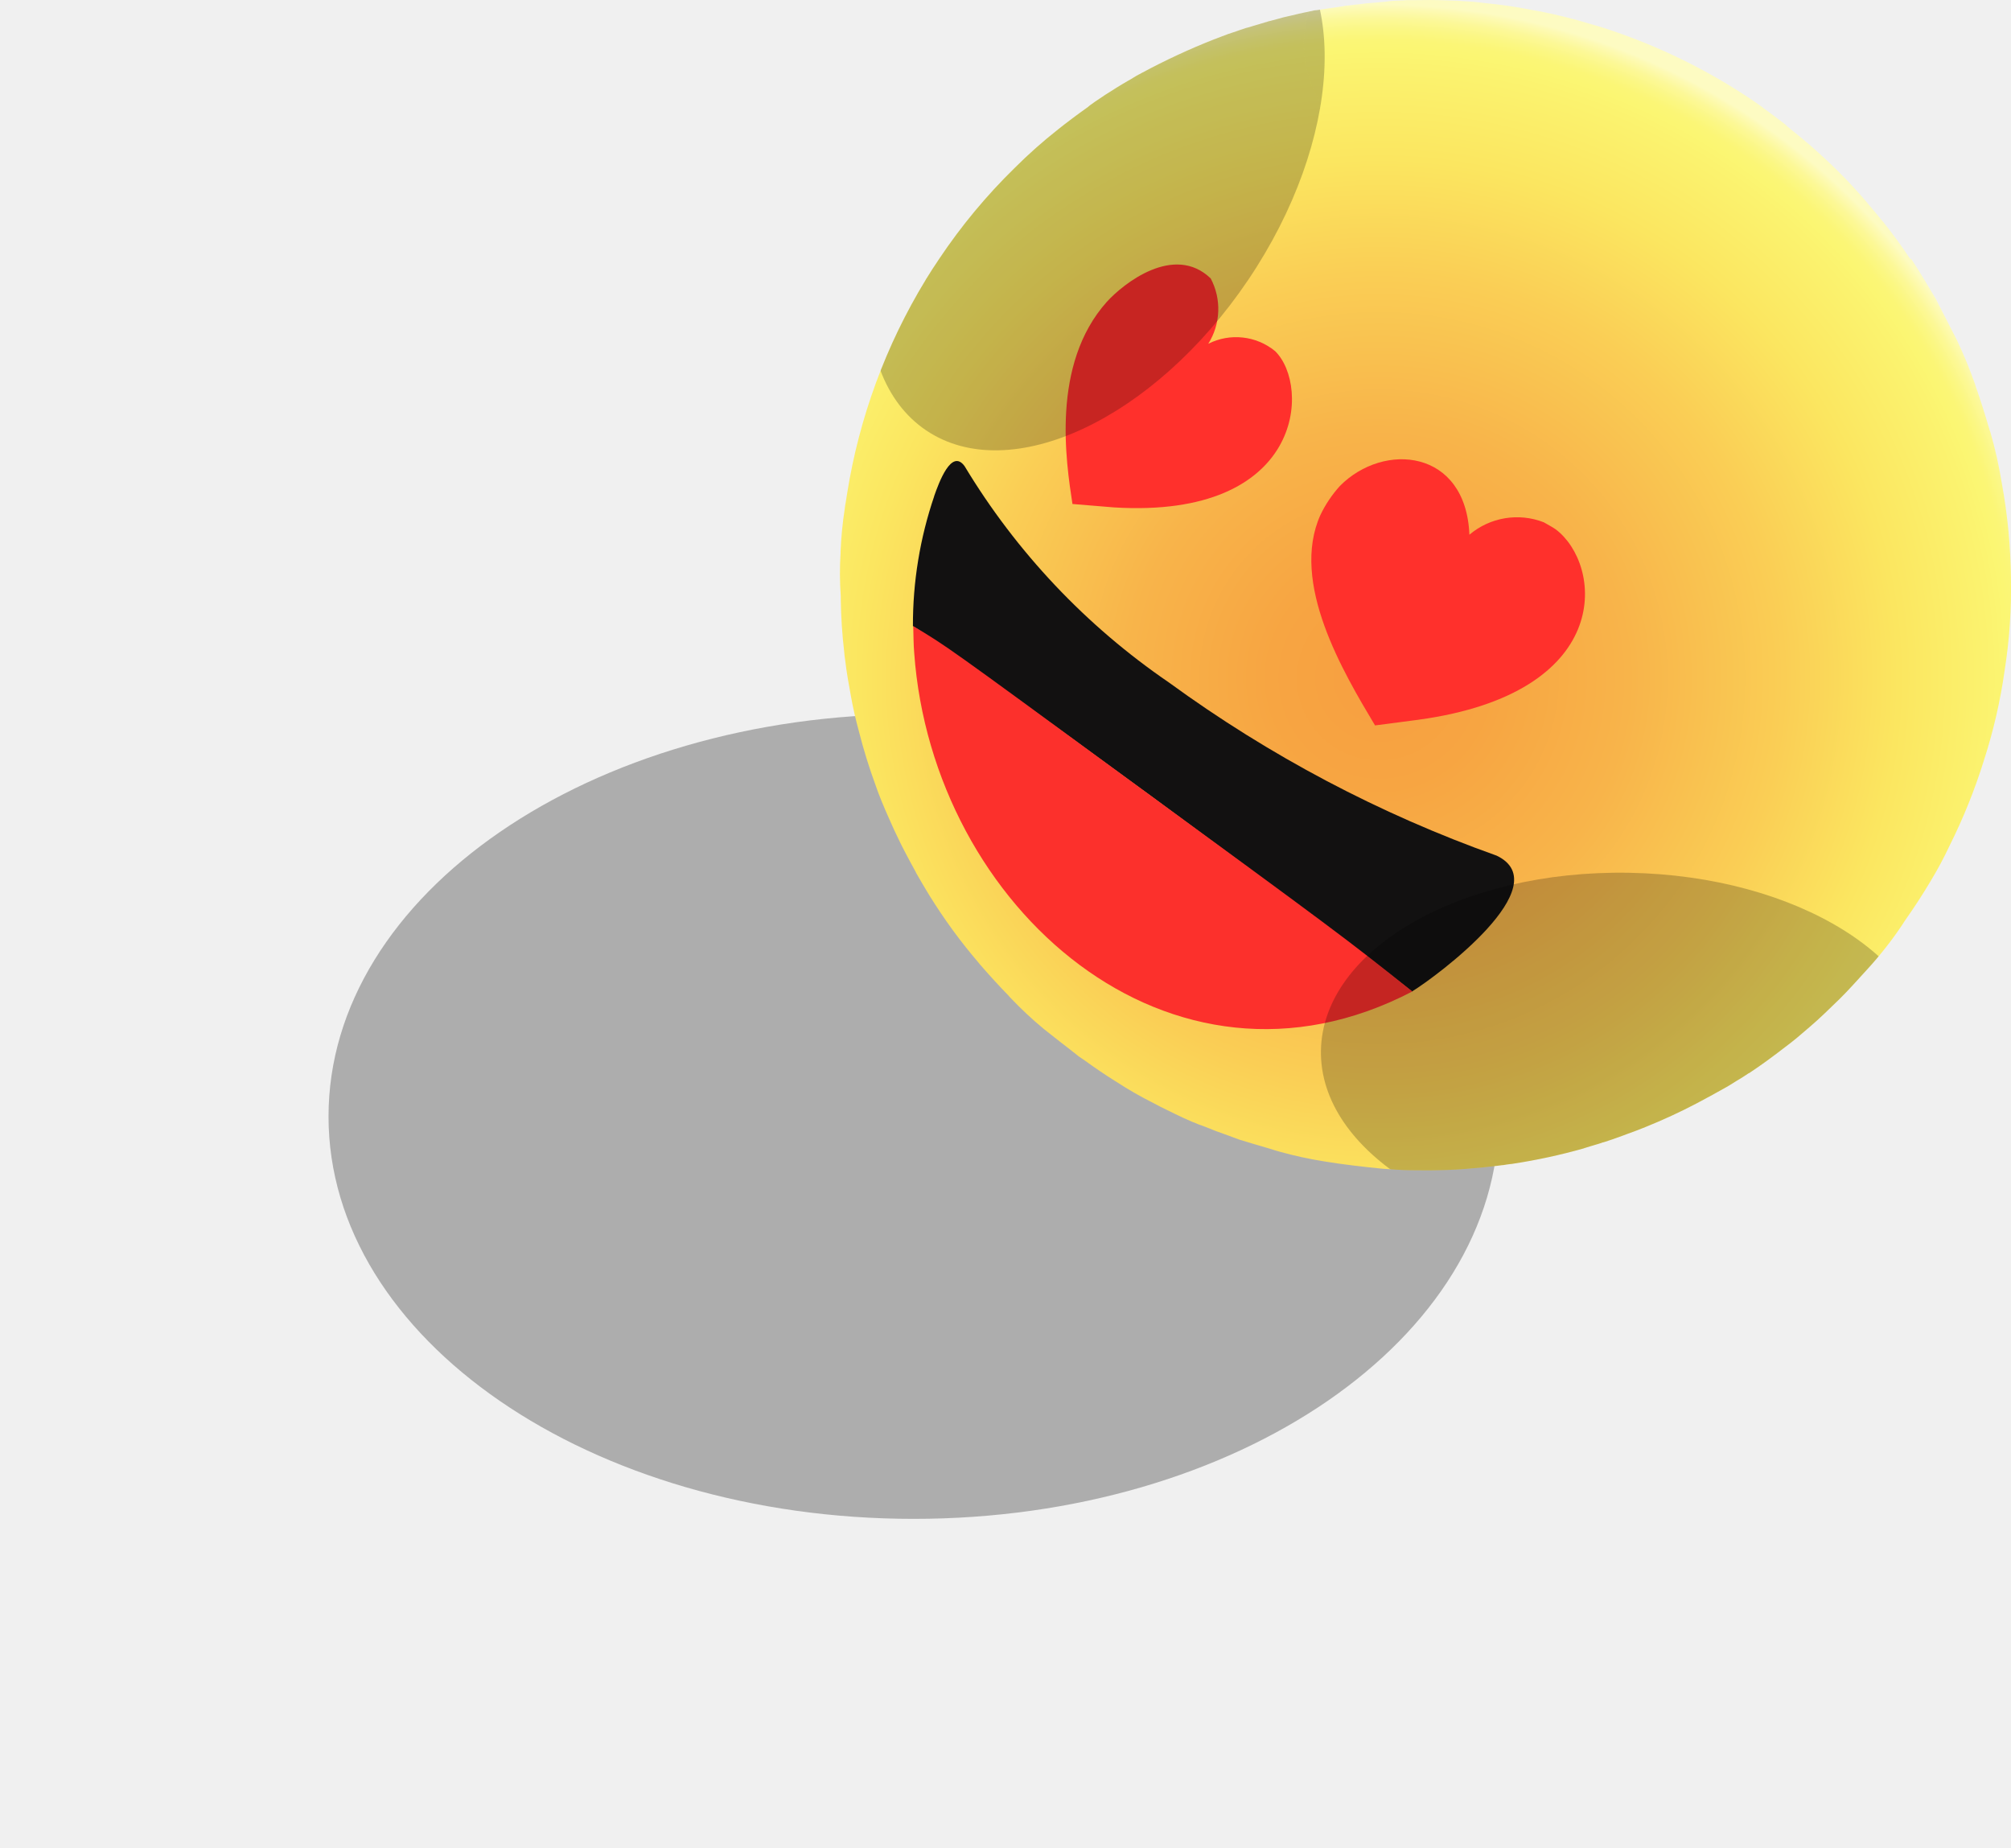
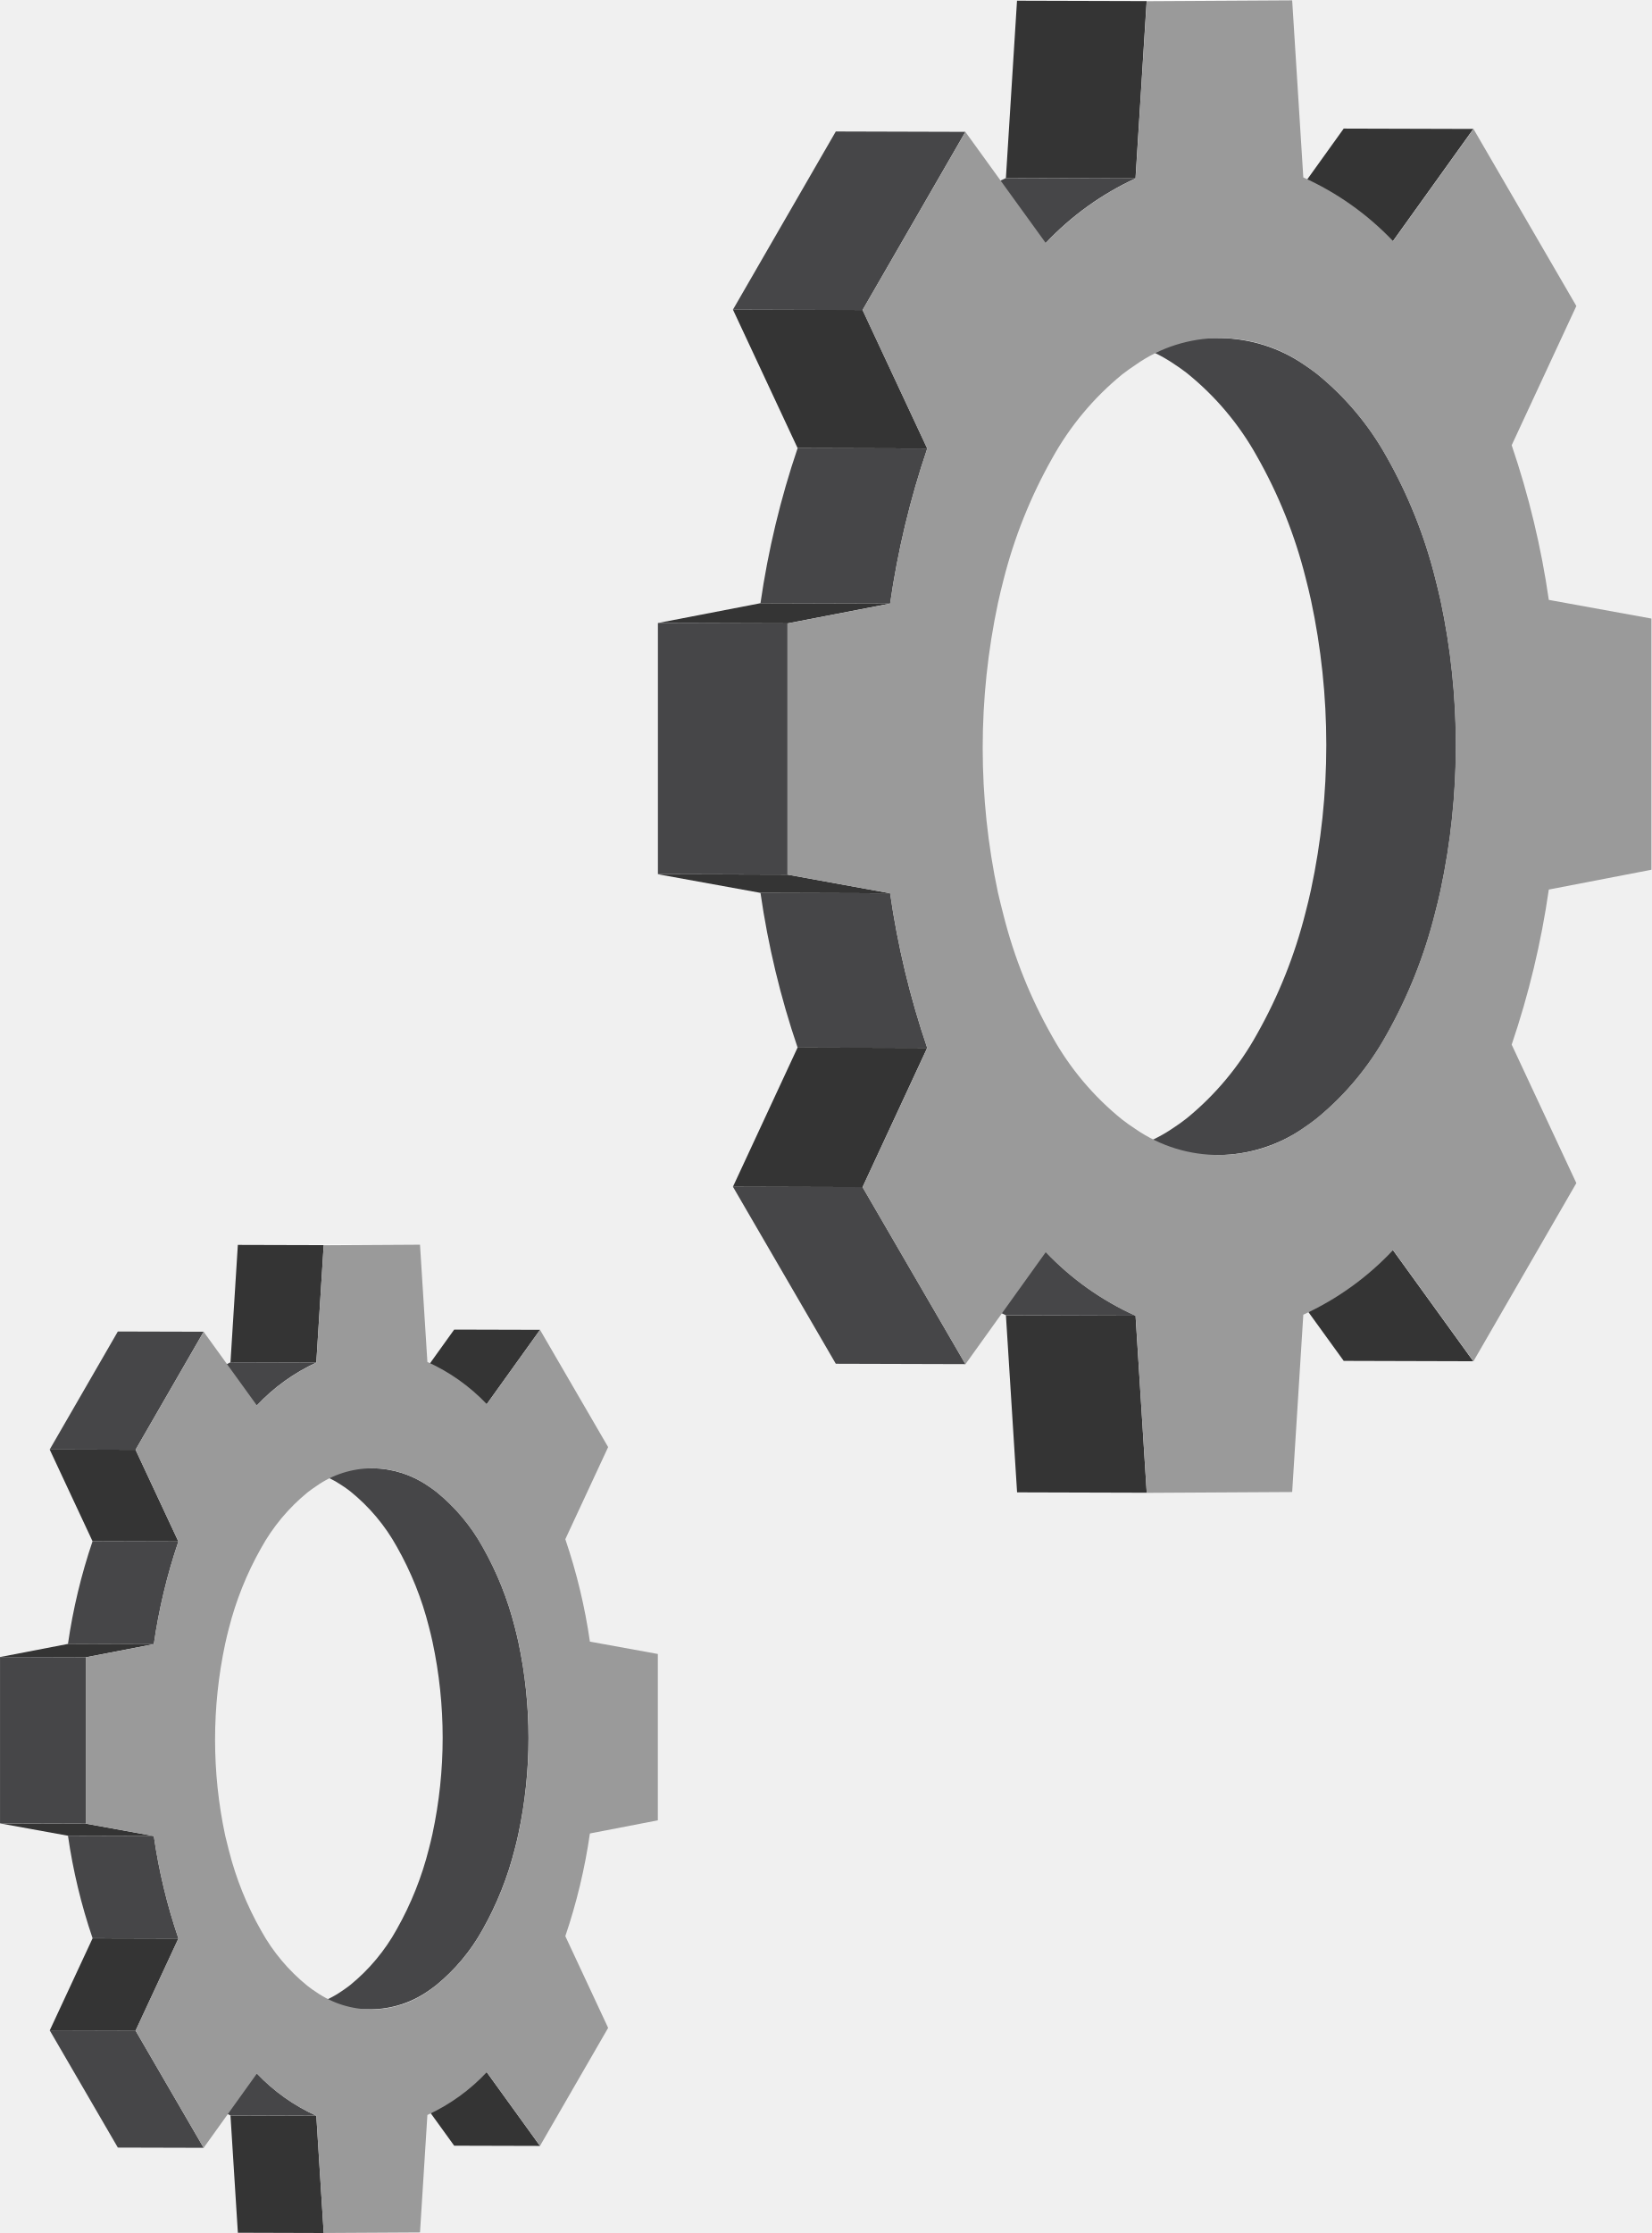
- <svg xmlns="http://www.w3.org/2000/svg" xmlns:xlink="http://www.w3.org/1999/xlink" width="82.478" height="75.758" viewBox="0 0 82.478 75.758">
-   <defs>
-     <radialGradient id="radial-gradient" cx="0.471" cy="0.58" r="0.575" gradientTransform="matrix(-0.999, -0.004, -0.004, 1, 0.933, 0.001)" gradientUnits="objectBoundingBox">
-       <stop offset="0" stop-color="#f79f40" />
-       <stop offset="0.163" stop-color="#f7a542" />
-       <stop offset="0.371" stop-color="#f8b44a" />
-       <stop offset="0.601" stop-color="#face55" />
-       <stop offset="0.771" stop-color="#fbe660" />
-       <stop offset="0.91" stop-color="#fbf36f" />
-       <stop offset="0.932" stop-color="#fbf672" />
-       <stop offset="0.947" stop-color="#fbf676" />
-       <stop offset="0.962" stop-color="#fbf783" />
-       <stop offset="0.978" stop-color="#fcf897" />
-       <stop offset="0.994" stop-color="#fdfab4" />
-       <stop offset="1" stop-color="#fdfbc2" />
-     </radialGradient>
-     <clipPath id="clip-path">
-       <path id="Trazado_116496" data-name="Trazado 116496" d="M52.65,29.84v-.06c0-.11-.03-.77-.15-1.75-.01-.09-.02-.17-.03-.26-.02-.12-.04-.25-.06-.38a23.894,23.894,0,0,0-3.15-8.77c0-.01-.01-.01-.01-.02-.17-.29-.35-.57-.54-.85h0a23.353,23.353,0,0,0-3.06-3.74,20.449,20.449,0,0,0-1.77-1.6c-.39-.32-.78-.62-1.19-.91a.265.265,0,0,1-.06-.05l-.05-.04-.21-.15c-.26-.18-.55-.37-.86-.57h0c-.01-.01-.02-.01-.03-.02-.15-.09-.3-.19-.47-.28-.07-.04-.15-.09-.22-.13s-.12-.07-.19-.11a1.092,1.092,0,0,0-.15-.08,25.413,25.413,0,0,0-2.93-1.4c-.26-.11-.47-.18-.58-.23l-.18-.07-.18-.07c-.01,0-.02-.01-.03-.01l-.04-.01-.3-.1-.04-.01c-.01,0-.03-.01-.04-.01l-.2-.07a2.759,2.759,0,0,0-.27-.08l-.23-.07c-.04-.01-.09-.03-.13-.04-.01,0-.03-.01-.04-.01s-.03-.01-.05-.01a.636.636,0,0,1-.07-.02l-.26-.07-.22-.06c-.07-.02-.14-.03-.21-.05h-.01l-.13-.03-.25-.06-.18-.04a2.049,2.049,0,0,0-.24-.05c-.01,0-.03-.01-.04-.01-.06-.01-.12-.03-.18-.04l-.11-.02-.13-.03h-.02l-.04-.01c-.02,0-.05-.01-.07-.01a1.766,1.766,0,0,1-.2-.04.6.6,0,0,0-.12-.02h0a2.068,2.068,0,0,1-.22-.04l-.19-.03c-.03-.01-.07-.01-.11-.02a.985.985,0,0,0-.17-.02,1,1,0,0,0-.16-.02l-.27-.03-.25-.03c-.03,0-.05-.01-.08-.01h-.02a1.641,1.641,0,0,0-.23-.02l-.34-.03c-.08-.01-.16-.01-.23-.02-.09-.01-.17-.01-.26-.02s-.18-.01-.27-.02A.97.97,0,0,1,29.76,7h-.37c-.48-.01-.96-.01-1.45,0-.11,0-.21,0-.31.01s-.22.01-.32.02c-.07,0-.13.01-.19.01-.16.01-.31.02-.46.04-.05,0-.11.01-.16.01-.22.02-.43.04-.64.07-.1.01-.2.02-.3.04h-.01c-.02,0-.04.01-.06.01q-.24.03-.45.06c-.11.02-.23.04-.34.05-.26.04-.47.08-.61.11-.7.14-1.38.3-2.06.5-.41.11-.77.22-1.21.38a24.021,24.021,0,0,0-5.31,2.61h0c-.17.11-.33.22-.49.33a.265.265,0,0,0-.06.05c-.28.2-.56.4-.84.61a.423.423,0,0,1-.07.05l-.02.02-.02.02c-.01.01-.02.02-.03.02s-.02.01-.03.02c-.08.06-.15.12-.23.18-.15.12-.3.24-.44.36-.08.07-.16.13-.24.2-.16.14-.32.27-.46.4l-.02.02-.02.02c-.03.03-.07.06-.1.09-.75.69-1.21,1.19-1.24,1.22-.23.25-.46.51-.69.77-.16.19-.33.38-.5.59-.01.01-.02.03-.04.04l-.03.03c-.34.42-.69.89-1.08,1.46l-.01.01-.01.01c-.01.01-.01.02-.02.02-.18.26-.36.55-.54.86-.16.26-.32.52-.46.75l-.46.88c-.15.29-.29.56-.42.82a16.758,16.758,0,0,0-.76,1.82h0v.01c-.22.6-.42,1.23-.6,1.84l-.01.02a.037.037,0,0,1-.01.03,17.968,17.968,0,0,0-.5,2.13,23.506,23.506,0,0,0-.17,7.66,22.794,22.794,0,0,0,.82,3.68,23.944,23.944,0,0,0,1.38,3.51,15.311,15.311,0,0,0,.75,1.42c.32.56.68,1.11,1.06,1.66.04.07.09.13.13.2a16,16,0,0,0,1.39,1.8c.34.37.78.88,1.14,1.24s.83.82,1.22,1.15h0c.42.37.6.53.99.83q.72.585,1.47,1.08h.01c.16.11.32.22.49.32.19.12.38.24.55.34.09.05.22.13.36.21a.573.573,0,0,1,.07.04c.15.09.33.18.52.29.04.02.09.05.13.07a22.789,22.789,0,0,0,2.12,1c.18.07.42.17.7.28l.24.09.42.15.3.1.11.03c.01,0,.01,0,.02.01l.16.05a2.759,2.759,0,0,0,.27.08l.26.08c.01,0,.02,0,.02.01a22.1,22.1,0,0,0,2.96.66l.09.01c.08.01.17.03.27.04h.03l.23.03.53.06c.24.03.56.05.79.07s.49.03.74.04h.02c.13.01.25.01.37.01.33.01.77,0,1.1.01s.79-.03,1.13-.05c.72-.06,1.68-.17,2.39-.28a18.747,18.747,0,0,0,1.84-.38c.14-.04.28-.08.43-.12.43-.12.87-.25,1.24-.36l.43-.16c.35-.12.69-.25,1.03-.38l.17-.06c.4-.15.89-.38,1.32-.59.19-.09.37-.18.55-.28a15.71,15.71,0,0,0,1.56-.88c.02-.01.03-.02.05-.03.41-.26.82-.52,1.22-.81.09-.06.18-.12.26-.17l.44-.34c.12-.09.23-.18.35-.27l.66-.52a14.289,14.289,0,0,0,1.37-1.26l.03-.03.07-.07c.35-.35.74-.77,1.2-1.29a.138.138,0,0,0,.03-.04h0a20.958,20.958,0,0,0,2.02-2.71c.01-.01.01-.02.02-.03.19-.3.38-.61.57-.95v-.01h0c.08-.14.16-.29.24-.44.11-.2.22-.41.31-.59l.09-.18c.16-.32.31-.65.47-.99.21-.47.41-.94.56-1.36h0c.26-.7.5-1.44.71-2.23.13-.48.25-.96.33-1.41.1-.48.18-.98.25-1.5.02-.12.03-.23.05-.34.08-.69.14-1.41.16-2.14v-.13C52.68,31.04,52.68,30.45,52.65,29.84Z" transform="translate(-4.654 -6.992)" />
-     </clipPath>
-     <linearGradient id="linear-gradient" x1="-0.166" y1="-323.933" x2="-1.166" y2="-323.933" gradientUnits="objectBoundingBox">
-       <stop offset="0" stop-color="#19b79c" />
-       <stop offset="0.405" stop-color="#1dbb9e" />
-       <stop offset="0.825" stop-color="#2ac8a3" />
-       <stop offset="0.997" stop-color="#31cfa6" />
-     </linearGradient>
-     <linearGradient id="linear-gradient-2" x1="-2.106" y1="-363.238" x2="-3.08" y2="-363.238" xlink:href="#linear-gradient" />
-     <clipPath id="clip-path-2">
-       <path id="Trazado_116504" data-name="Trazado 116504" d="M4.652,29.65v-.06a15.757,15.757,0,0,1,.17-1.74,2.335,2.335,0,0,1,.04-.26c.02-.12.04-.25.06-.38a24.088,24.088,0,0,1,3.22-8.75c0-.01.01-.01.01-.02.18-.29.36-.57.55-.85h0a23.39,23.39,0,0,1,3.09-3.72,20.134,20.134,0,0,1,1.78-1.58q.585-.465,1.2-.9a.265.265,0,0,0,.06-.05l.05-.04.21-.15c.26-.18.55-.37.86-.56h0c.01-.01.02-.01.03-.02.15-.09.31-.19.47-.28a2.53,2.53,0,0,0,.22-.13c.06-.04.12-.07.19-.11.05-.03.1-.05.15-.08a27.308,27.308,0,0,1,2.95-1.37c.26-.1.47-.18.58-.22l.18-.06.18-.06c.01,0,.02-.01.03-.01l.05-.02.3-.1.04-.01c.01,0,.03-.01.04-.01l.2-.06c.08-.02.19-.06.27-.08l.23-.07a.647.647,0,0,0,.13-.04c.01,0,.03-.01.04-.01s.03-.01.05-.01a.637.637,0,0,0,.07-.02l.26-.07.22-.06c.07-.02.14-.03.21-.05h.01l.13-.03c.08-.02.18-.04.25-.06l.18-.04c.08-.02.16-.03.24-.05.01,0,.03-.01.04-.01a1.163,1.163,0,0,0,.18-.04l.11-.01.13-.02h.02l.04-.01c.02,0,.05-.01.07-.01l.2-.03c.04-.01.09-.01.13-.02h0l.22-.03.19-.03a.516.516,0,0,0,.11-.02.985.985,0,0,1,.17-.02c.06-.01.11-.01.16-.02l.27-.03.25-.03c.03,0,.05-.01.08-.01h.02c.07-.01.15-.01.23-.02l.34-.03c.08-.01.16-.01.23-.02a1.569,1.569,0,0,1,.24-.03,2.437,2.437,0,0,1,.27-.01.86.86,0,0,1,.16-.01l.15-.01h.24c.49-.01.97-.01,1.45.01.11,0,.21.01.31.01s.22.01.32.02c.07,0,.13.01.19.01.16.01.31.02.46.04.05.01.11.01.16.02.22.02.43.05.64.07.1.01.2.03.3.04h.01c.02,0,.04.01.06.01.16.02.31.05.45.07l.34.06c.26.05.47.09.6.11.69.14,1.38.31,2.06.52.41.11.76.23,1.21.39a24.178,24.178,0,0,1,5.28,2.65h0c.16.11.33.22.49.34a.265.265,0,0,1,.06.05c.28.2.56.41.83.62a.424.424,0,0,0,.07.05l.02.02.02.02.03.03c.01.01.02.01.02.02.08.06.15.12.22.18.15.12.3.24.44.36.08.07.16.14.24.2.16.14.31.28.46.41l.02.02.02.02c.03.03.07.06.1.09.75.69,1.2,1.2,1.23,1.23.23.25.46.51.68.78.16.19.32.38.49.59.01.01.02.03.04.04l.02.03c.33.42.69.89,1.07,1.47l.04.01.01.01c.01.01.01.02.02.02.17.26.36.56.54.86.16.26.31.53.45.75l.45.88c.15.29.29.56.42.82a18.431,18.431,0,0,1,.75,1.83h0v.01c.21.6.41,1.23.59,1.85l.01.02a.037.037,0,0,0,.01.03,17.59,17.59,0,0,1,.48,2.14,22.71,22.71,0,0,1,.37,3.87,21.465,21.465,0,0,1-.26,3.8,21.96,21.96,0,0,1-.85,3.68,23.286,23.286,0,0,1-1.41,3.5,15.244,15.244,0,0,1-.76,1.42c-.33.56-.69,1.11-1.07,1.65-.04.07-.09.13-.13.2a15.2,15.2,0,0,1-1.41,1.79c-.34.37-.79.88-1.15,1.23s-.84.82-1.22,1.14h0c-.43.37-.6.52-1,.82-.49.38-.98.74-1.48,1.07H41.9c-.16.11-.32.21-.49.31-.19.12-.38.24-.55.33-.09.05-.22.12-.36.2a.574.574,0,0,0-.07.04c-.15.08-.33.18-.52.28-.04.02-.09.05-.13.07a23.108,23.108,0,0,1-2.12.98c-.18.07-.42.17-.71.27l-.24.09-.42.15-.3.1-.11.03c-.01,0-.01,0-.02.01l-.16.05c-.08.02-.19.06-.27.08l-.26.08c-.01,0-.02,0-.02.01a23.962,23.962,0,0,1-2.96.64l-.09.01c-.08.01-.17.02-.27.04H31.8l-.23.03-.53.06c-.24.02-.56.05-.79.07s-.49.03-.74.04h-.02c-.13,0-.25.01-.37.01-.33.01-.77,0-1.1,0s-.79-.04-1.13-.06c-.72-.07-1.68-.18-2.39-.3a16.281,16.281,0,0,1-1.84-.4c-.14-.04-.28-.08-.43-.13-.43-.12-.87-.26-1.24-.37l-.43-.16c-.35-.12-.69-.25-1.03-.39l-.17-.06c-.4-.15-.88-.38-1.32-.6-.19-.09-.37-.18-.55-.28a15.612,15.612,0,0,1-1.55-.89.219.219,0,0,0-.05-.03c-.41-.26-.81-.53-1.21-.82-.09-.06-.17-.12-.25-.17L14,49.97c-.12-.09-.23-.18-.35-.27l-.66-.52a15.233,15.233,0,0,1-1.36-1.27l-.03-.03-.06-.07c-.34-.35-.74-.78-1.19-1.3a.138.138,0,0,1-.03-.04h0a21.889,21.889,0,0,1-2-2.73c-.01-.01-.01-.02-.02-.03-.18-.3-.37-.61-.56-.95v-.01h0c-.08-.14-.16-.29-.24-.44-.11-.21-.22-.41-.31-.59l-.09-.18c-.16-.32-.31-.65-.46-.99-.21-.47-.41-.95-.55-1.36h0a22.441,22.441,0,0,1-.69-2.23c-.13-.48-.24-.96-.32-1.41-.09-.49-.18-.98-.24-1.5-.02-.12-.03-.23-.04-.34a21.166,21.166,0,0,1-.14-2.14v-.13A13.347,13.347,0,0,1,4.652,29.65Z" transform="translate(-4.627 -6.983)" fill="url(#radial-gradient)" />
-     </clipPath>
-   </defs>
-   <g id="Grupo_157926" data-name="Grupo 157926" transform="translate(13.474)">
-     <ellipse id="Elipse_4737" data-name="Elipse 4737" cx="24" cy="16.5" rx="24" ry="16.5" transform="translate(0 29.284)" fill="#0b0b0b" opacity="0.292" style="mix-blend-mode: multiply;isolation: isolate" />
-     <path id="Trazado_116493" data-name="Trazado 116493" d="M4.652,29.65v-.06a15.757,15.757,0,0,1,.17-1.74,2.335,2.335,0,0,1,.04-.26c.02-.12.04-.25.06-.38a24.088,24.088,0,0,1,3.22-8.75c0-.01.01-.01.01-.02.18-.29.36-.57.55-.85h0a23.39,23.39,0,0,1,3.09-3.72,20.134,20.134,0,0,1,1.78-1.58q.585-.465,1.2-.9a.265.265,0,0,0,.06-.05l.05-.04.21-.15c.26-.18.55-.37.86-.56h0c.01-.01.02-.01.03-.02.15-.09.31-.19.47-.28a2.53,2.53,0,0,0,.22-.13c.06-.04.12-.07.19-.11.05-.03.1-.05.15-.08a27.308,27.308,0,0,1,2.95-1.37c.26-.1.47-.18.58-.22l.18-.06.18-.06c.01,0,.02-.01.03-.01l.05-.02.3-.1.04-.01c.01,0,.03-.01.04-.01l.2-.06c.08-.02.19-.06.27-.08l.23-.07a.647.647,0,0,0,.13-.04c.01,0,.03-.01.04-.01s.03-.01.05-.01a.637.637,0,0,0,.07-.02l.26-.07.22-.06c.07-.02.14-.03.21-.05h.01l.13-.03c.08-.02.18-.04.25-.06l.18-.04c.08-.02.16-.03.24-.05.01,0,.03-.01.04-.01a1.163,1.163,0,0,0,.18-.04l.11-.01.13-.02h.02l.04-.01c.02,0,.05-.01.07-.01l.2-.03c.04-.01.09-.01.13-.02h0l.22-.03.19-.03a.516.516,0,0,0,.11-.02.985.985,0,0,1,.17-.02c.06-.01.11-.01.16-.02l.27-.03.25-.03c.03,0,.05-.01.08-.01h.02c.07-.01.15-.01.23-.02l.34-.03c.08-.01.16-.01.23-.02a1.569,1.569,0,0,1,.24-.03,2.437,2.437,0,0,1,.27-.01.86.86,0,0,1,.16-.01l.15-.01h.24c.49-.01.97-.01,1.45.01.11,0,.21.01.31.01s.22.01.32.02c.07,0,.13.01.19.01.16.01.31.02.46.04.05.01.11.01.16.02.22.02.43.05.64.07.1.01.2.03.3.04h.01c.02,0,.04.01.06.01.16.02.31.05.45.07l.34.06c.26.05.47.09.6.11.69.14,1.38.31,2.06.52.41.11.76.23,1.21.39a24.178,24.178,0,0,1,5.28,2.65h0c.16.11.33.22.49.34a.265.265,0,0,1,.06.05c.28.2.56.41.83.62a.424.424,0,0,0,.07.05l.02.02.02.02.03.03c.01.01.02.01.02.02.08.06.15.12.22.18.15.12.3.24.44.36.08.07.16.14.24.2.16.14.31.28.46.41l.02.02.02.02c.03.03.07.06.1.09.75.69,1.2,1.2,1.23,1.23.23.25.46.51.68.78.16.19.32.38.49.59.01.01.02.03.04.04l.02.03c.33.42.69.89,1.07,1.47l.04.01.01.01c.01.01.01.02.02.02.17.26.36.56.54.86.16.26.31.53.45.75l.45.88c.15.29.29.56.42.82a18.431,18.431,0,0,1,.75,1.83h0v.01c.21.6.41,1.23.59,1.85l.01.02a.037.037,0,0,0,.01.03,17.59,17.59,0,0,1,.48,2.14,22.71,22.71,0,0,1,.37,3.87,21.465,21.465,0,0,1-.26,3.8,21.96,21.96,0,0,1-.85,3.68,23.286,23.286,0,0,1-1.41,3.5,15.244,15.244,0,0,1-.76,1.42c-.33.56-.69,1.11-1.07,1.65-.04.07-.09.13-.13.2a15.2,15.2,0,0,1-1.41,1.79c-.34.37-.79.88-1.15,1.23s-.84.82-1.22,1.14h0c-.43.37-.6.52-1,.82-.49.38-.98.74-1.48,1.07H41.9c-.16.11-.32.21-.49.31-.19.12-.38.24-.55.33-.09.05-.22.12-.36.2a.574.574,0,0,0-.07.04c-.15.08-.33.18-.52.28-.04.02-.09.05-.13.07a23.108,23.108,0,0,1-2.12.98c-.18.07-.42.17-.71.27l-.24.09-.42.15-.3.1-.11.03c-.01,0-.01,0-.02.01l-.16.05c-.08.02-.19.06-.27.08l-.26.08c-.01,0-.02,0-.02.01a23.962,23.962,0,0,1-2.96.64l-.09.01c-.08.01-.17.02-.27.04H31.8l-.23.03-.53.06c-.24.02-.56.05-.79.07s-.49.03-.74.04h-.02c-.13,0-.25.01-.37.01-.33.01-.77,0-1.1,0s-.79-.04-1.13-.06c-.72-.07-1.68-.18-2.39-.3a16.281,16.281,0,0,1-1.84-.4c-.14-.04-.28-.08-.43-.13-.43-.12-.87-.26-1.24-.37l-.43-.16c-.35-.12-.69-.25-1.03-.39l-.17-.06c-.4-.15-.88-.38-1.32-.6-.19-.09-.37-.18-.55-.28a15.612,15.612,0,0,1-1.55-.89.219.219,0,0,0-.05-.03c-.41-.26-.81-.53-1.21-.82-.09-.06-.17-.12-.25-.17L14,49.97c-.12-.09-.23-.18-.35-.27l-.66-.52a15.233,15.233,0,0,1-1.36-1.27l-.03-.03-.06-.07c-.34-.35-.74-.78-1.19-1.3a.138.138,0,0,1-.03-.04h0a21.889,21.889,0,0,1-2-2.73c-.01-.01-.01-.02-.02-.03-.18-.3-.37-.61-.56-.95v-.01h0c-.08-.14-.16-.29-.24-.44-.11-.21-.22-.41-.31-.59l-.09-.18c-.16-.32-.31-.65-.46-.99-.21-.47-.41-.95-.55-1.36h0a22.441,22.441,0,0,1-.69-2.23c-.13-.48-.24-.96-.32-1.41-.09-.49-.18-.98-.24-1.5-.02-.12-.03-.23-.04-.34a21.166,21.166,0,0,1-.14-2.14v-.13A13.347,13.347,0,0,1,4.652,29.65Z" transform="translate(16.349 -6.983)" fill="url(#radial-gradient)" />
-     <g id="Grupo_86225" data-name="Grupo 86225" transform="translate(20.955 0.009)" clip-path="url(#clip-path)">
-       <path id="Trazado_116494" data-name="Trazado 116494" d="M50.67,21.64a4.37,4.37,0,0,1,.18-.46C50.8,21.33,50.74,21.48,50.67,21.64Z" transform="translate(-48.844 -6.992)" fill="url(#linear-gradient)" />
-       <path id="Trazado_116495" data-name="Trazado 116495" d="M4.7,34.92c.03-.14.05-.28.08-.41C4.75,34.65,4.73,34.79,4.7,34.92Z" transform="translate(43.196 -6.992)" fill="url(#linear-gradient-2)" />
-     </g>
-     <path id="Trazado_116497" data-name="Trazado 116497" d="M25.873,27.33A16.375,16.375,0,0,0,25,32.66c2.26,1.39,16.97,12.2,20.47,14.98,1.03-.63,6.02-4.35,3.47-5.57a52.925,52.925,0,0,1-13.44-7.1,28.664,28.664,0,0,1-8.38-8.87c-.54-.75-1.06.69-1.25,1.23" transform="translate(-1.032 -6.983)" fill="#121111" />
-     <path id="Trazado_116499" data-name="Trazado 116499" d="M29.22,33.76c.75,10.43,10.52,19.05,20.43,13.88-2.65-2.12-3.33-2.62-11.66-8.71-7.45-5.46-7.45-5.46-8.81-6.27.01.33.01.77.04,1.1" transform="translate(-5.199 -6.983)" fill="#fc302c" />
-     <g id="Grupo_86231" data-name="Grupo 86231" transform="translate(40.307 18.833)">
-       <path id="Trazado_116501" data-name="Trazado 116501" d="M22.473,28.1c-1.25,2.78.93,6.44,2.24,8.63.65-.09,1.52-.19,2.17-.29,7.67-1.22,7.14-6.32,5.24-7.75-.14-.1-.34-.2-.49-.29a3.024,3.024,0,0,0-3.05.51c-.14-3.51-3.51-3.82-5.31-2a4.969,4.969,0,0,0-.8,1.19" transform="translate(-22.099 -25.816)" fill="#ff302c" />
-     </g>
-     <g id="Grupo_86232" data-name="Grupo 86232" transform="translate(30.232 10.846)">
-       <path id="Trazado_116503" data-name="Trazado 116503" d="M35.806,19.36c-2.3,2.57-1.67,6.58-1.41,8.29.51.04,1.19.1,1.7.14,7.78.48,8.08-4.98,6.61-6.41a2.529,2.529,0,0,0-2.74-.3,2.679,2.679,0,0,0,.1-2.68c-1.5-1.44-3.58.21-4.26.96" transform="translate(-34.117 -17.829)" fill="#ff302c" />
-     </g>
-     <g id="Enmascarar_grupo_59" data-name="Enmascarar grupo 59" transform="translate(20.976 0)" clip-path="url(#clip-path-2)">
-       <g id="Grupo_86233" data-name="Grupo 86233" transform="translate(-2.683 -7.272)" opacity="0.561" style="mix-blend-mode: multiply;isolation: isolate">
-         <g id="Grupo_86230" data-name="Grupo 86230" transform="translate(0)">
-           <ellipse id="Elipse_4734" data-name="Elipse 4734" cx="12.5" cy="7.5" rx="12.5" ry="7.5" transform="translate(21.707 1.557)" fill="#fff" opacity="0.743" />
-           <ellipse id="Elipse_4735" data-name="Elipse 4735" cx="12.5" cy="7.5" rx="12.5" ry="7.5" transform="translate(26.415 8.388) rotate(124)" opacity="0.387" />
-           <ellipse id="Elipse_4736" data-name="Elipse 4736" cx="12.5" cy="7.5" rx="12.5" ry="7.5" transform="matrix(-1, -0.017, 0.017, -1, 47.282, 58.274)" opacity="0.387" />
+ <svg xmlns="http://www.w3.org/2000/svg" width="71.731" height="96.979" viewBox="0 0 71.731 96.979">
+   <g id="Grupo_141810" data-name="Grupo 141810" transform="translate(6980.668 12170.588)">
+     <g id="Grupo_141241" data-name="Grupo 141241" transform="translate(-7887.833 -12406.418)">
+       <g id="Grupo_141228" data-name="Grupo 141228" transform="translate(-5672.163 4952.615) rotate(90)">
+         <g id="g1600" transform="translate(-4660.167 -6632.438)">
+           <path id="path1602" d="M2418.717-2029.405q-1.614-.162-3.228-.336l.868-2.054c.2.022.4.043.6.063a13.017,13.017,0,0,1,1.76,2.328" transform="translate(-2415.49 2031.796)" fill="#80bcd1" />
+         </g>
+         <g id="g1608" transform="translate(-4662.511 -6643.329)">
+           <path id="path1610" d="M2402.4-2115.138l-.016,5.629-4.828,3.493.015-5.63,4.829-3.491" transform="translate(-2397.555 2115.138)" fill="#343434" />
+         </g>
+         <path id="path1612" d="M2029.814-2111.662l-.017,5.631-4.868-3.493.016-5.631,4.87,3.493" transform="translate(-6736.13 -4528.176)" fill="#343434" />
+         <g id="g1614" transform="translate(-4702.119 -6642.574)">
+           <path id="path1616" d="M2129.93-2099.034l-.015,5.63a6.642,6.642,0,0,0-1.168-3.693c-.127-.193-.265-.387-.415-.577a12.564,12.564,0,0,0-3.653-3.046,21.229,21.229,0,0,0-5.271-2.105c-.326-.085-.659-.167-.993-.239a30.061,30.061,0,0,0-12.582,0c-.333.073-.666.154-.992.239a20.984,20.984,0,0,0-5.248,2.105,12.315,12.315,0,0,0-3.619,3.046c-.146.19-.284.384-.409.577a6.609,6.609,0,0,0-1.127,3.593l.015-5.632a6.618,6.618,0,0,1,1.128-3.593c.127-.193.262-.385.408-.575a12.4,12.4,0,0,1,3.619-3.048,21.134,21.134,0,0,1,5.249-2.105c.326-.086.658-.163.992-.239a30.086,30.086,0,0,1,12.581,0c.334.072.668.151,1,.239a21.282,21.282,0,0,1,5.269,2.1,12.547,12.547,0,0,1,3.653,3.048c.15.19.288.381.417.575a6.652,6.652,0,0,1,1.167,3.7" transform="translate(-2094.436 2109.36)" fill="#464648" />
+         </g>
+         <path id="path1618" d="M1982.246-2048.582l-.016,5.631-.035-6.319.016-5.631.035,6.319" transform="translate(-6698.98 -4580.556)" fill="#fff" />
+         <g id="g1620" transform="translate(-4659.663 -6629.141)">
+           <path id="path1622" d="M2427.061-2006.552l-.016,5.63-7.69.485.018-5.631,7.689-.485" transform="translate(-2419.354 2006.552)" fill="#343434" />
+         </g>
+         <path id="path1624" d="M1990.174-2006.057l-.016,5.629-7.7-.483.016-5.631,7.7.484" transform="translate(-6699.212 -4622.597)" fill="#343434" />
+         <g id="g1626" transform="translate(-4662.428 -6628.653)">
+           <path id="path1628" d="M2400.975-2002.824l-.018,5.629a12.4,12.4,0,0,1-2.764,3.895l.015-5.629a12.429,12.429,0,0,0,2.766-3.895" transform="translate(-2398.193 2002.824)" fill="#464648" />
+         </g>
+         <path id="path1630" d="M2044.189-1998.939l-.016,5.631a12.566,12.566,0,0,1-2.805-3.9l.016-5.629a12.574,12.574,0,0,0,2.805,3.9" transform="translate(-6750.421 -4625.819)" fill="#464648" />
+         <g id="g1632" transform="translate(-4678.007 -6619.607)">
+           <path id="path1634" d="M2285.7-1933.6l-.015,5.631a37.277,37.277,0,0,1-6.716,1.612l.015-5.631a37.082,37.082,0,0,0,6.716-1.612" transform="translate(-2278.967 1933.599)" fill="#464648" />
+         </g>
+         <g id="g1636" transform="translate(-4697.323 -6619.608)">
+           <path id="path1638" d="M2137.89-1931.989l-.016,5.631a37.743,37.743,0,0,1-6.735-1.614l.016-5.631a37.548,37.548,0,0,0,6.735,1.613" transform="translate(-2131.139 1933.602)" fill="#464648" />
+         </g>
+         <g id="g1640" transform="translate(-4665.246 -6621.265)">
+           <path id="path1642" d="M2384.326-1946.285l-.016,5.629-7.689,4.469.016-5.631,7.688-4.468" transform="translate(-2376.621 1946.285)" fill="#464648" />
+         </g>
+         <g id="g1644" transform="translate(-4671.29 -6619.607)">
+           <path id="path1646" d="M2336.429-1930.788l-.015,5.63-6.046-2.808.015-5.63,6.046,2.808" transform="translate(-2330.368 1933.597)" fill="#343434" />
+         </g>
+         <path id="path1648" d="M2091.143-1933.595l-.016,5.631-6.013,2.808.016-5.631,6.013-2.808" transform="translate(-6788.452 -4686.012)" fill="#343434" />
+         <path id="path1650" d="M2033.643-1941.821l-.016,5.631-7.739-4.469.016-5.629,7.739,4.467" transform="translate(-6736.963 -4674.977)" fill="#464648" />
+         <g id="g1652" transform="translate(-4678.817 -6617.994)">
+           <path id="path1654" d="M2273.588-1921.252l-.017,5.629-.809,4.456.016-5.629.81-4.456" transform="translate(-2272.762 1921.252)" fill="#343434" />
+         </g>
+         <g id="g1656" transform="translate(-4690.587 -6617.994)">
+           <path id="path1658" d="M2183.562-1916.793l-.016,5.628-.86-4.454.016-5.63.86,4.456" transform="translate(-2182.687 1921.249)" fill="#343434" />
+         </g>
+         <g id="g1660" transform="translate(-4716.77 -6651.06)">
+           <path id="path1662" d="M2022.061-2146.169a21.051,21.051,0,0,0,5.247-2.108,12.322,12.322,0,0,0,3.618-3.045c.147-.191.284-.382.409-.577a6.359,6.359,0,0,0-.04-7.287c-.129-.193-.268-.386-.417-.575a12.562,12.562,0,0,0-3.654-3.047,21.153,21.153,0,0,0-5.271-2.1c-.328-.088-.66-.169-.993-.241a30.162,30.162,0,0,0-12.582,0c-.334.076-.665.156-.993.24a21.007,21.007,0,0,0-5.247,2.106,12.352,12.352,0,0,0-3.618,3.047c-.147.189-.282.382-.409.575a6.355,6.355,0,0,0,.042,7.287c.127.195.266.386.413.577a12.556,12.556,0,0,0,3.654,3.045,21.37,21.37,0,0,0,5.271,2.108c.33.085.662.165,1,.239a30.141,30.141,0,0,0,12.58,0C2021.4-2146,2021.734-2146.084,2022.061-2146.169Zm11.8,6.127-6.046-2.809a37.37,37.37,0,0,1-6.717,1.613l-.811,4.457h-10.909l-.86-4.457a37.6,37.6,0,0,1-6.735-1.613l-6.014,2.809-7.738-4.468,4.828-3.493a12.568,12.568,0,0,1-2.805-3.9l-7.7-.484-.036-6.318,7.689-.484a12.448,12.448,0,0,1,2.766-3.9l-4.87-3.493,7.689-4.468,6.046,2.809a37.337,37.337,0,0,1,6.717-1.613l.811-4.457h10.909l.86,4.457a37.615,37.615,0,0,1,6.735,1.613l6.014-2.809,7.738,4.47-4.829,3.491a12.483,12.483,0,0,1,2.807,3.9l7.7.484.036,6.318-7.689.484a12.377,12.377,0,0,1-2.766,3.9l4.87,3.493-7.689,4.468" transform="translate(-1982.317 2174.304)" fill="#9a9a9a" />
+         </g>
+         <g id="g1664" transform="translate(-4689.729 -6613.536)">
+           <path id="path1666" d="M2200.183-1887.134l-.016,5.628h-10.908l.014-5.628h10.91" transform="translate(-2189.258 1887.134)" fill="#464648" />
+         </g>
+       </g>
+       <g id="Grupo_141229" data-name="Grupo 141229" transform="translate(-5715.317 5006.661) rotate(90)">
+         <g id="g1600-2" data-name="g1600" transform="translate(-4679.291 -6638.728)">
+           <path id="path1602-2" data-name="path1602" d="M2417.627-2030.212q-1.069-.107-2.137-.223l.575-1.36c.132.014.263.029.4.042a8.612,8.612,0,0,1,1.166,1.542" transform="translate(-2415.49 2031.796)" fill="#80bcd1" />
+         </g>
+         <g id="g1608-2" data-name="g1608" transform="translate(-4680.842 -6645.94)">
+           <path id="path1610-2" data-name="path1610" d="M2400.763-2115.138l-.01,3.728-3.2,2.313.01-3.729,3.2-2.312" transform="translate(-2397.555 2115.138)" fill="#343434" />
+         </g>
+         <path id="path1612-2" data-name="path1612" d="M2028.164-2112.841l-.011,3.729-3.224-2.313.01-3.729,3.225,2.313" transform="translate(-6738.016 -4530.787)" fill="#343434" />
+         <g id="g1614-2" data-name="g1614" transform="translate(-4707.073 -6645.44)">
+           <path id="path1616-2" data-name="path1616" d="M2117.942-2102.522l-.01,3.728a4.4,4.4,0,0,0-.774-2.446c-.084-.128-.176-.256-.275-.382a8.319,8.319,0,0,0-2.419-2.017,14.058,14.058,0,0,0-3.491-1.394c-.216-.056-.437-.11-.658-.158a19.91,19.91,0,0,0-8.332,0c-.221.048-.44.1-.657.158a13.894,13.894,0,0,0-3.476,1.394,8.163,8.163,0,0,0-2.4,2.017c-.1.126-.188.254-.271.382a4.376,4.376,0,0,0-.746,2.379l.01-3.729a4.383,4.383,0,0,1,.747-2.379c.084-.128.173-.255.27-.381a8.208,8.208,0,0,1,2.4-2.019,14,14,0,0,1,3.476-1.394c.216-.057.436-.108.657-.158a19.924,19.924,0,0,1,8.332,0c.221.047.442.1.659.158a14.1,14.1,0,0,1,3.49,1.393,8.314,8.314,0,0,1,2.419,2.019q.149.189.276.381a4.408,4.408,0,0,1,.773,2.447" transform="translate(-2094.436 2109.36)" fill="#464648" />
+         </g>
+         <path id="path1618-2" data-name="path1618" d="M1982.229-2050.717l-.01,3.729-.023-4.185.01-3.729.023,4.185" transform="translate(-6698.98 -4585.826)" fill="#fff" />
+         <g id="g1620-2" data-name="g1620" transform="translate(-4678.956 -6636.544)">
+           <path id="path1622-2" data-name="path1622" d="M2424.458-2006.552l-.011,3.729-5.093.321.012-3.729,5.092-.321" transform="translate(-2419.354 2006.552)" fill="#343434" />
+         </g>
+         <path id="path1624-2" data-name="path1624" d="M1987.569-2006.221l-.01,3.728-5.1-.32.01-3.729,5.1.321" transform="translate(-6699.224 -4630.001)" fill="#343434" />
+         <g id="g1626-2" data-name="g1626" transform="translate(-4680.788 -6636.221)">
+           <path id="path1628-2" data-name="path1628" d="M2400.035-2002.824l-.012,3.728a8.215,8.215,0,0,1-1.83,2.579l.01-3.728a8.231,8.231,0,0,0,1.832-2.579" transform="translate(-2398.193 2002.824)" fill="#464648" />
+         </g>
+         <path id="path1630-2" data-name="path1630" d="M2043.236-2000.255l-.01,3.729a8.322,8.322,0,0,1-1.858-2.581l.01-3.728a8.328,8.328,0,0,0,1.858,2.58" transform="translate(-6753.033 -4633.387)" fill="#464648" />
+         <g id="g1632-2" data-name="g1632" transform="translate(-4691.104 -6630.231)">
+           <path id="path1634-2" data-name="path1634" d="M2283.425-1933.6l-.01,3.729a24.694,24.694,0,0,1-4.448,1.068l.01-3.729a24.568,24.568,0,0,0,4.448-1.068" transform="translate(-2278.967 1933.599)" fill="#464648" />
+         </g>
+         <g id="g1636-2" data-name="g1636" transform="translate(-4703.896 -6630.231)">
+           <path id="path1638-2" data-name="path1638" d="M2135.61-1932.534l-.01,3.729a25,25,0,0,1-4.46-1.069l.01-3.729a24.852,24.852,0,0,0,4.46,1.068" transform="translate(-2131.139 1933.602)" fill="#464648" />
+         </g>
+         <g id="g1640-2" data-name="g1640" transform="translate(-4682.654 -6631.329)">
+           <path id="path1642-2" data-name="path1642" d="M2381.723-1946.285l-.01,3.728-5.092,2.96.01-3.729,5.092-2.959" transform="translate(-2376.621 1946.285)" fill="#464648" />
+         </g>
+         <g id="g1644-2" data-name="g1644" transform="translate(-4686.656 -6630.231)">
+           <path id="path1646-2" data-name="path1646" d="M2334.382-1931.737l-.01,3.728-4-1.86.01-3.729,4,1.86" transform="translate(-2330.368 1933.596)" fill="#343434" />
+         </g>
+         <path id="path1648-2" data-name="path1648" d="M2089.107-1933.595l-.01,3.729-3.982,1.86.01-3.729,3.982-1.86" transform="translate(-6792.994 -4696.635)" fill="#343434" />
+         <path id="path1650-2" data-name="path1650" d="M2031.023-1943.33l-.01,3.729-5.125-2.96.01-3.728,5.125,2.958" transform="translate(-6738.892 -4685.04)" fill="#464648" />
+         <g id="g1652-2" data-name="g1652" transform="translate(-4691.641 -6629.163)">
+           <path id="path1654-2" data-name="path1654" d="M2273.309-1921.252l-.011,3.728-.536,2.951.011-3.728.536-2.951" transform="translate(-2272.762 1921.252)" fill="#343434" />
+         </g>
+         <g id="g1656-2" data-name="g1656" transform="translate(-4699.436 -6629.163)">
+           <path id="path1658-2" data-name="path1658" d="M2183.266-1918.3l-.01,3.727-.569-2.95.01-3.729.57,2.951" transform="translate(-2182.687 1921.249)" fill="#343434" />
+         </g>
+         <g id="g1660-2" data-name="g1660" transform="translate(-4716.775 -6651.06)">
+           <path id="path1662-2" data-name="path1662" d="M2008.637-2155.672a13.952,13.952,0,0,0,3.475-1.4,8.162,8.162,0,0,0,2.4-2.017c.1-.126.188-.253.271-.382a4.211,4.211,0,0,0-.026-4.825c-.086-.128-.178-.256-.276-.381a8.312,8.312,0,0,0-2.42-2.018,14.006,14.006,0,0,0-3.49-1.394c-.217-.058-.437-.112-.658-.159a19.973,19.973,0,0,0-8.333,0c-.221.05-.441.1-.658.159a13.911,13.911,0,0,0-3.475,1.4,8.175,8.175,0,0,0-2.4,2.018c-.1.125-.187.253-.271.381a4.208,4.208,0,0,0,.028,4.825c.084.129.177.256.274.382a8.32,8.32,0,0,0,2.42,2.017,14.155,14.155,0,0,0,3.49,1.4q.328.085.66.158a19.959,19.959,0,0,0,8.331,0C2008.2-2155.563,2008.42-2155.615,2008.637-2155.672Zm7.811,4.058-4-1.861a24.744,24.744,0,0,1-4.448,1.068l-.537,2.951h-7.225l-.57-2.951a24.9,24.9,0,0,1-4.46-1.068l-3.983,1.861-5.125-2.959,3.2-2.313a8.321,8.321,0,0,1-1.858-2.58l-5.1-.321-.024-4.184,5.092-.321a8.246,8.246,0,0,1,1.831-2.58l-3.225-2.313,5.092-2.959,4,1.86a24.747,24.747,0,0,1,4.448-1.068l.537-2.951h7.225l.57,2.951a24.937,24.937,0,0,1,4.46,1.068l3.983-1.86,5.125,2.96-3.2,2.312a8.269,8.269,0,0,1,1.859,2.58l5.1.321.024,4.184-5.092.321a8.193,8.193,0,0,1-1.832,2.58l3.225,2.313-5.092,2.959" transform="translate(-1982.317 2174.304)" fill="#9a9a9a" />
+         </g>
+         <g id="g1664-2" data-name="g1664" transform="translate(-4698.867 -6626.21)">
+           <path id="path1666-2" data-name="path1666" d="M2196.493-1887.134l-.011,3.727h-7.224l.01-3.727h7.225" transform="translate(-2189.258 1887.134)" fill="#464648" />
        </g>
      </g>
    </g>
  </g>
</svg>
